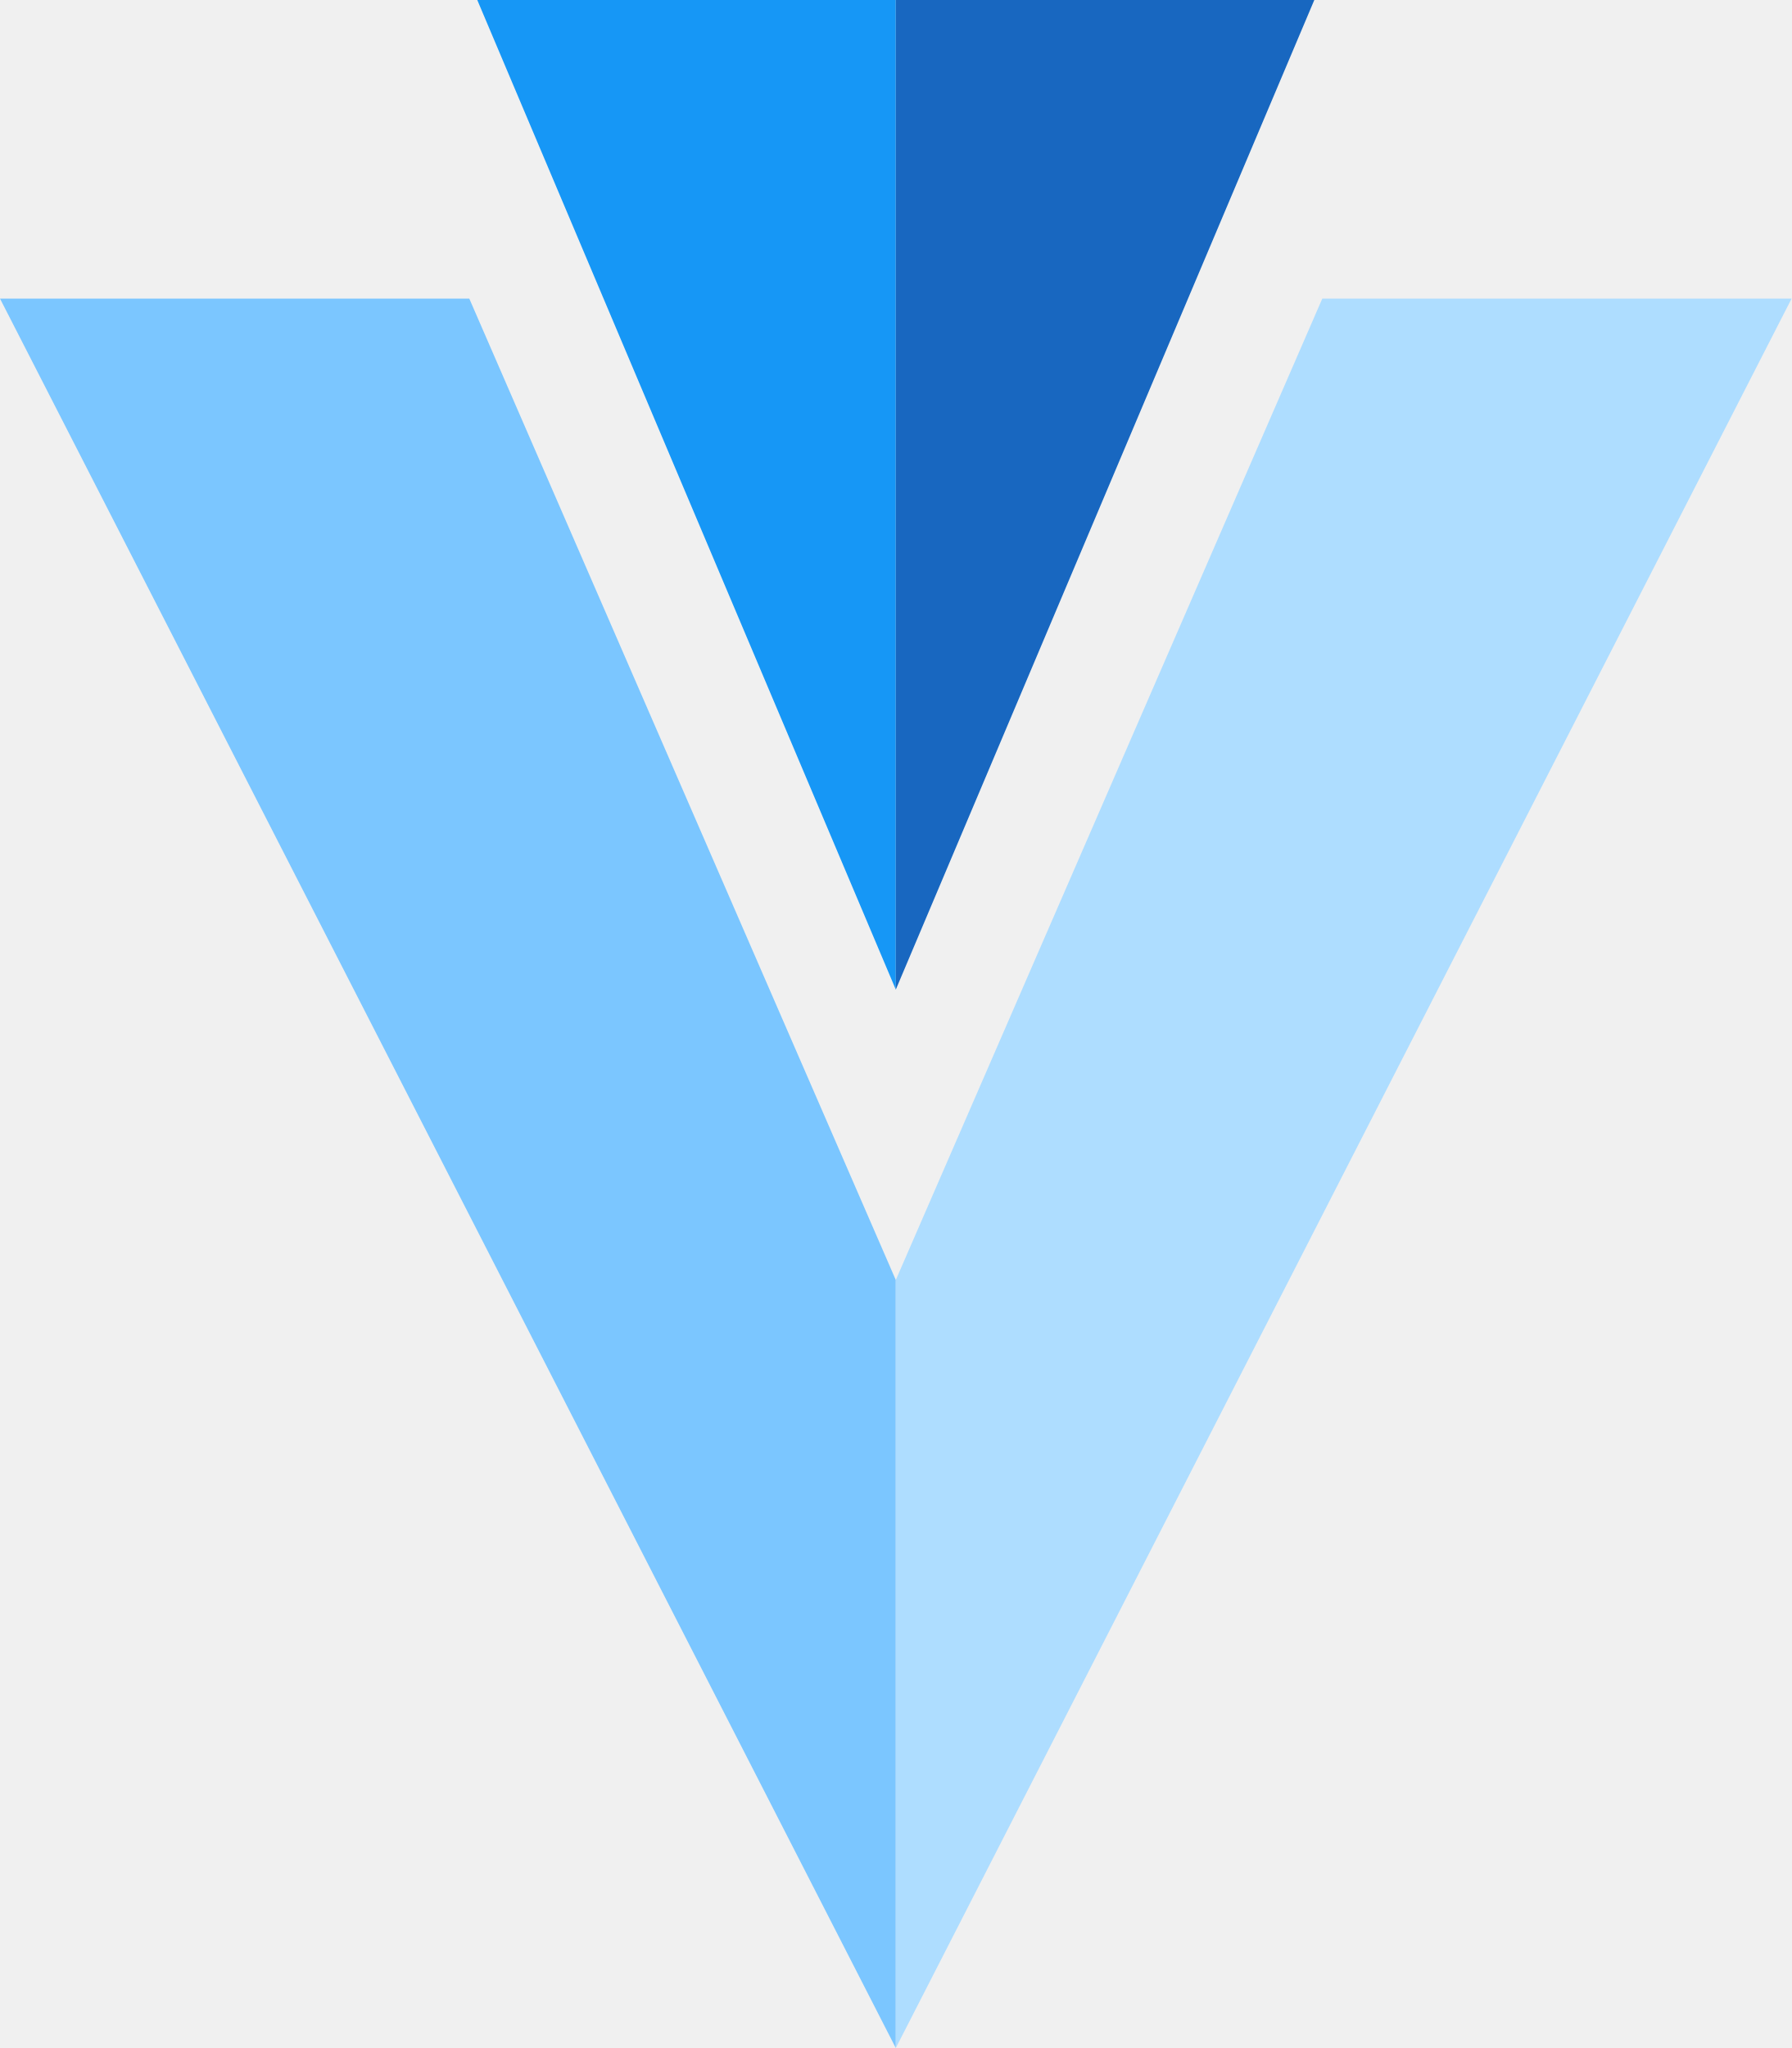
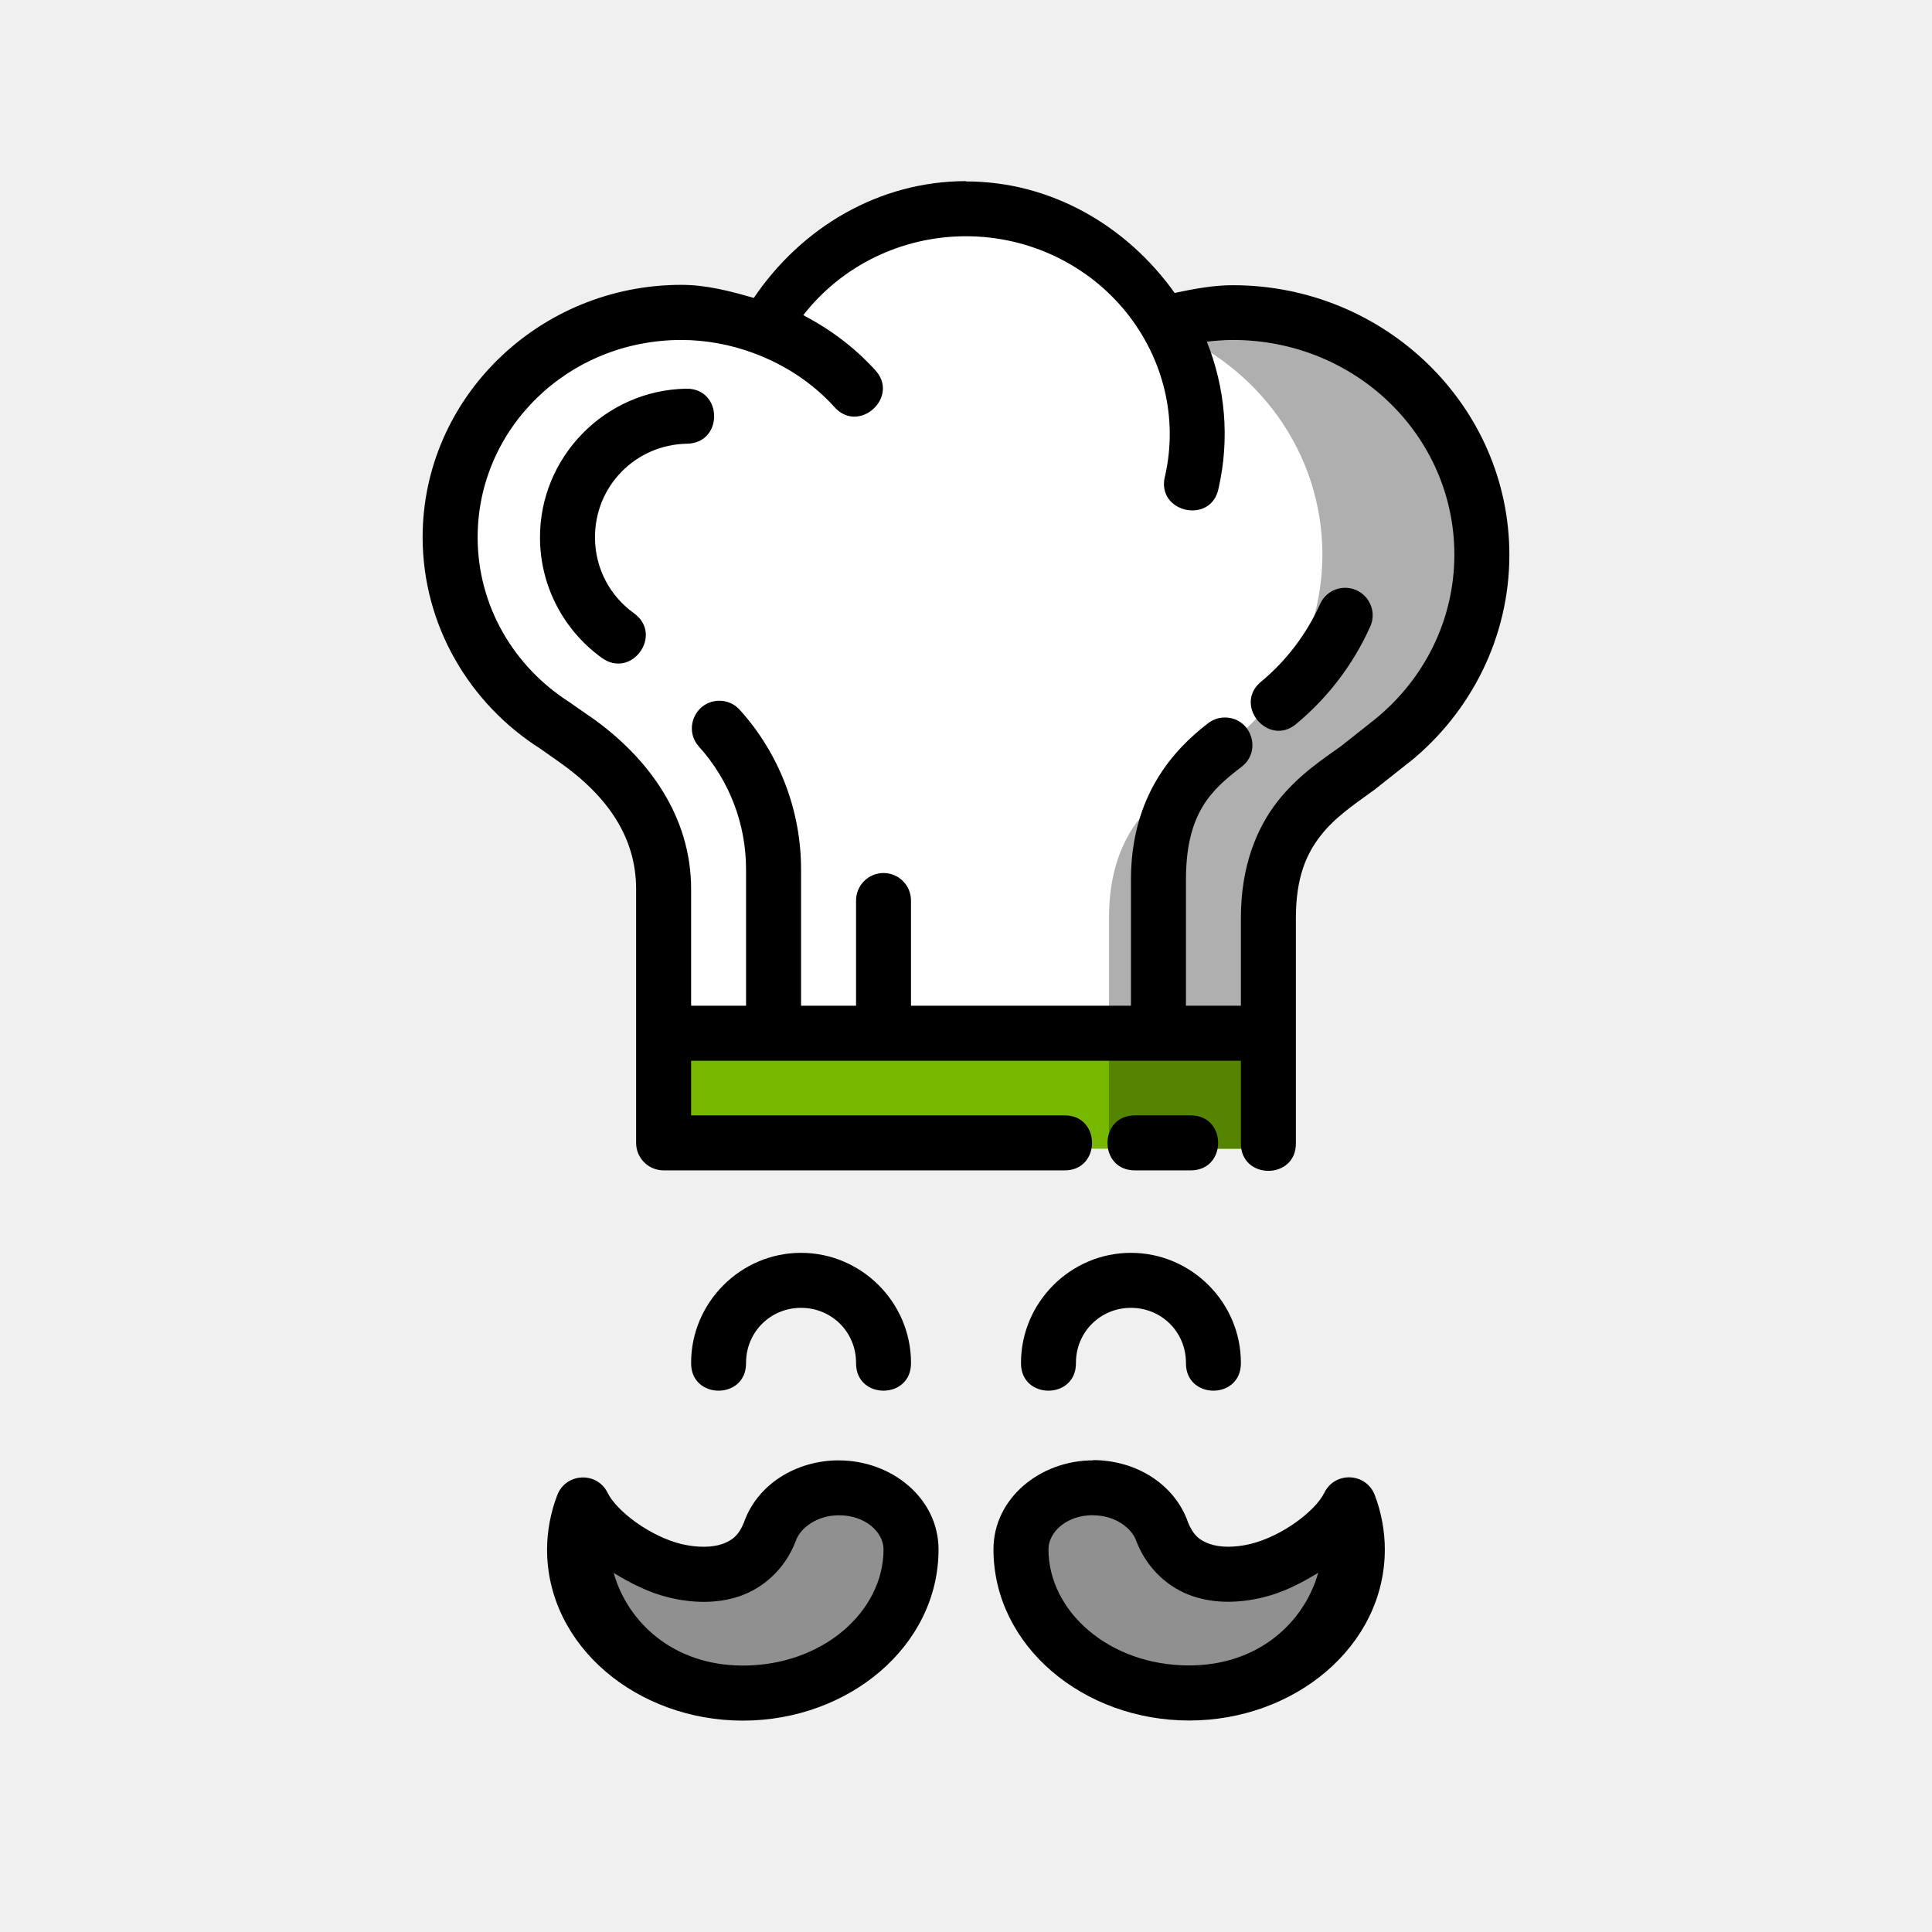
- <svg xmlns="http://www.w3.org/2000/svg" id="Layer_1" data-name="Layer 1" viewBox="0 0 87.5 100">
-   <defs>
-     <style>.cls-1{fill:#1697f6;}.cls-2{fill:#7bc6ff;}.cls-3{fill:#1867c0;}.cls-4{fill:#aeddff;}</style>
-   </defs>
-   <polyline class="cls-1" points="43.75 0 23.31 0 43.75 48.32" />
-   <polygon class="cls-2" points="43.75 62.5 43.75 100 0 14.58 22.92 14.58 43.75 62.5" />
-   <polyline class="cls-3" points="43.75 0 64.19 0 43.75 48.32" />
-   <polygon class="cls-4" points="64.58 14.58 87.5 14.58 43.75 100 43.75 62.5 64.58 14.58" />
+ <svg xmlns="http://www.w3.org/2000/svg" width="32" height="32" viewBox="0 0 32 32" fill="none">
+   <path d="M22.344 24.924C22.435 25.162 22.482 25.411 22.482 25.662C22.482 26.976 21.235 28.042 19.696 28.042C18.158 28.042 16.91 26.976 16.91 25.662C16.91 25.098 17.445 24.642 18.104 24.642C18.651 24.642 19.112 24.956 19.254 25.384C19.784 26.697 21.86 25.907 22.344 24.924Z" fill="#919090" />
+   <path d="M17.626 18.928H10.991V15.203L10.991 14.723C10.991 13.7 10.409 12.868 9.517 12.242L9.191 12.015C8.142 11.348 7.456 10.197 7.455 8.899C7.455 6.841 9.17 5.173 11.285 5.173C11.744 5.173 12.198 5.257 12.627 5.415C13.295 4.208 14.59 3.454 16 3.454C17.368 3.454 18.631 4.168 19.314 5.321C19.674 5.223 20.046 5.174 20.42 5.173C22.698 5.173 24.545 6.97 24.545 9.185C24.544 10.411 23.974 11.522 23.063 12.262L22.482 12.721C21.873 13.163 21.009 13.675 21.009 15.203V18.928H17.626ZM18.805 18.928H19.713Z" fill="white" />
+   <path d="M21.008 17.204H10.991V19.026H21.008V17.204Z" fill="#76B900" />
+   <path d="M22.344 24.924C21.968 25.688 20.632 26.331 19.806 25.964C19.69 26.737 19.145 27.388 18.375 27.744C18.77 27.928 19.216 28.042 19.697 28.042C21.236 28.042 22.482 26.976 22.483 25.662C22.482 25.411 22.435 25.162 22.344 24.924V24.924Z" fill="#919090" />
+   <path d="M19.295 5.454C20.823 6.042 21.903 7.491 21.903 9.186C21.902 10.412 21.332 11.522 20.421 12.261L19.841 12.722C19.232 13.164 18.369 13.675 18.369 15.203V18.928H18.804H19.713H21.008V15.203C21.008 13.675 21.873 13.164 22.483 12.722L23.062 12.261C23.973 11.522 24.543 10.412 24.544 9.186C24.544 6.97 22.698 5.174 20.419 5.174C20.045 5.174 19.673 5.224 19.313 5.321L19.295 5.454ZM9.991 5.408C9.986 5.408 9.98 5.408 9.975 5.408C9.979 5.408 9.982 5.408 9.986 5.408C9.987 5.408 9.989 5.408 9.991 5.399L9.991 5.408Z" fill="#AFAFAF" />
+   <path d="M18.367 17.204V19.026H21.008V17.204H18.367Z" fill="#558500" />
+   <path d="M9.656 24.924C9.564 25.162 9.518 25.411 9.517 25.662C9.517 26.976 10.765 28.042 12.303 28.042C13.842 28.042 15.089 26.976 15.089 25.662C15.089 25.098 14.555 24.642 13.895 24.642C13.348 24.642 12.887 24.956 12.746 25.384C12.216 26.697 10.14 25.907 9.656 24.924Z" fill="#919090" />
+   <path d="M16 3C14.556 3.001 13.275 3.768 12.485 4.935C12.094 4.821 11.696 4.718 11.285 4.718C8.93 4.718 7 6.589 7 8.9C7.002 10.358 7.774 11.654 8.948 12.4L9.255 12.616C10.068 13.186 10.536 13.873 10.536 14.725V15.203V18.93C10.536 19.181 10.74 19.385 10.991 19.385H17.626C18.241 19.394 18.241 18.466 17.626 18.474H11.447V17.569H20.553V18.931C20.544 19.547 21.473 19.547 21.464 18.931V15.205C21.464 14.527 21.641 14.139 21.877 13.837C22.112 13.536 22.43 13.324 22.75 13.092C22.755 13.088 22.759 13.085 22.764 13.082L23.346 12.621C23.347 12.621 23.349 12.621 23.349 12.621C24.361 11.799 24.999 10.558 25 9.192C25 6.723 22.938 4.724 20.42 4.724C20.094 4.724 19.774 4.785 19.456 4.852C18.659 3.735 17.405 3.005 16 3.005V3L16 3ZM16 3.913C17.051 3.913 18.028 4.391 18.659 5.179C19.273 5.946 19.512 6.931 19.298 7.879C19.133 8.489 20.07 8.702 20.185 8.08C20.37 7.263 20.294 6.42 19.989 5.659C20.132 5.643 20.276 5.631 20.42 5.631C22.459 5.631 24.089 7.225 24.089 9.188C24.088 10.273 23.586 11.253 22.777 11.911L22.215 12.356C21.925 12.566 21.507 12.831 21.158 13.277C20.809 13.724 20.553 14.355 20.553 15.205V16.658H19.643V14.574C19.643 13.459 20.068 13.083 20.56 12.704C20.911 12.442 20.726 11.885 20.288 11.884C20.186 11.884 20.086 11.919 20.006 11.982C19.436 12.42 18.732 13.185 18.732 14.574V16.658H15.089V15.47V14.921C15.092 14.664 14.883 14.456 14.627 14.46C14.376 14.464 14.176 14.67 14.179 14.921V15.47V16.658H13.268C13.268 15.905 13.268 15.152 13.268 14.398C13.268 13.421 12.905 12.483 12.259 11.764C12.168 11.658 12.034 11.601 11.895 11.607C11.507 11.625 11.318 12.088 11.582 12.372C12.079 12.926 12.357 13.646 12.357 14.398C12.357 15.152 12.357 15.905 12.357 16.658H11.447V15.204V14.725C11.447 13.529 10.75 12.552 9.778 11.87H9.776L9.451 11.644C9.445 11.641 9.44 11.635 9.435 11.632C8.511 11.044 7.912 10.037 7.911 8.9C7.912 7.096 9.409 5.631 11.285 5.631C11.687 5.631 12.09 5.705 12.469 5.844C12.984 6.032 13.448 6.333 13.812 6.732C14.221 7.211 14.925 6.564 14.483 6.116C14.147 5.749 13.745 5.45 13.305 5.22C13.935 4.408 14.927 3.913 16 3.913L16 3.913ZM11.365 6.438C10.018 6.462 8.932 7.575 8.944 8.921C8.951 9.733 9.354 10.455 9.969 10.897C10.462 11.252 10.994 10.512 10.5 10.157C10.112 9.878 9.859 9.429 9.855 8.912C9.847 8.056 10.523 7.364 11.381 7.349C11.988 7.338 11.972 6.428 11.365 6.438H11.365ZM22.284 9.736C22.101 9.734 21.935 9.842 21.862 10.01C21.64 10.502 21.31 10.938 20.897 11.283C20.409 11.67 21.012 12.393 21.48 11.982C21.998 11.55 22.414 11.003 22.693 10.383C22.833 10.083 22.615 9.739 22.284 9.736V9.736ZM18.805 18.474C18.189 18.465 18.189 19.394 18.805 19.385H19.714C20.33 19.394 20.33 18.466 19.714 18.474H18.805ZM13.268 20.751C12.268 20.751 11.447 21.572 11.447 22.572C11.438 23.188 12.366 23.188 12.357 22.572C12.357 22.064 12.76 21.662 13.268 21.662C13.776 21.662 14.179 22.064 14.179 22.572C14.169 23.188 15.098 23.188 15.089 22.572C15.089 21.572 14.268 20.751 13.268 20.751ZM18.732 20.751C17.732 20.751 16.911 21.572 16.911 22.572C16.901 23.188 17.83 23.188 17.821 22.572C17.821 22.064 18.224 21.662 18.732 21.662C19.24 21.662 19.643 22.064 19.643 22.572C19.634 23.188 20.562 23.188 20.553 22.572C20.553 21.572 19.733 20.751 18.732 20.751ZM18.104 24.184V24.188C17.235 24.188 16.455 24.811 16.455 25.662C16.455 27.265 17.947 28.497 19.696 28.497C21.445 28.497 22.937 27.265 22.937 25.662C22.936 25.355 22.88 25.05 22.77 24.762C22.627 24.39 22.11 24.367 21.935 24.725C21.786 25.028 21.231 25.447 20.71 25.573C20.449 25.636 20.207 25.632 20.039 25.573C19.872 25.516 19.764 25.43 19.676 25.212L19.686 25.239C19.473 24.593 18.826 24.184 18.104 24.184L18.104 24.184ZM13.896 24.188C13.175 24.188 12.526 24.597 12.313 25.242L12.323 25.214C12.236 25.431 12.126 25.517 11.959 25.575C11.791 25.632 11.551 25.636 11.29 25.575C10.769 25.449 10.214 25.03 10.065 24.727C9.89 24.369 9.373 24.392 9.23 24.764C9.12 25.052 9.062 25.357 9.061 25.664C9.061 27.266 10.555 28.499 12.304 28.499C14.053 28.499 15.545 27.266 15.545 25.664C15.545 24.812 14.765 24.189 13.896 24.189V24.188V24.188ZM18.104 25.096V25.098C18.477 25.098 18.751 25.315 18.821 25.527C18.825 25.536 18.827 25.544 18.832 25.553C19.009 25.992 19.358 26.301 19.744 26.434C20.13 26.567 20.538 26.55 20.923 26.457C21.249 26.379 21.551 26.223 21.834 26.05C21.598 26.883 20.833 27.585 19.696 27.585C18.368 27.585 17.366 26.687 17.366 25.66C17.366 25.385 17.655 25.096 18.104 25.096L18.104 25.096ZM13.896 25.098C14.345 25.098 14.634 25.387 14.634 25.662C14.634 26.688 13.632 27.587 12.304 27.587C11.167 27.587 10.4 26.884 10.164 26.052C10.448 26.226 10.751 26.38 11.077 26.459C11.462 26.552 11.87 26.568 12.256 26.436C12.642 26.303 12.991 25.994 13.168 25.555C13.172 25.546 13.176 25.536 13.179 25.527C13.249 25.315 13.523 25.098 13.896 25.098L13.896 25.098Z" fill="black" />
</svg>
